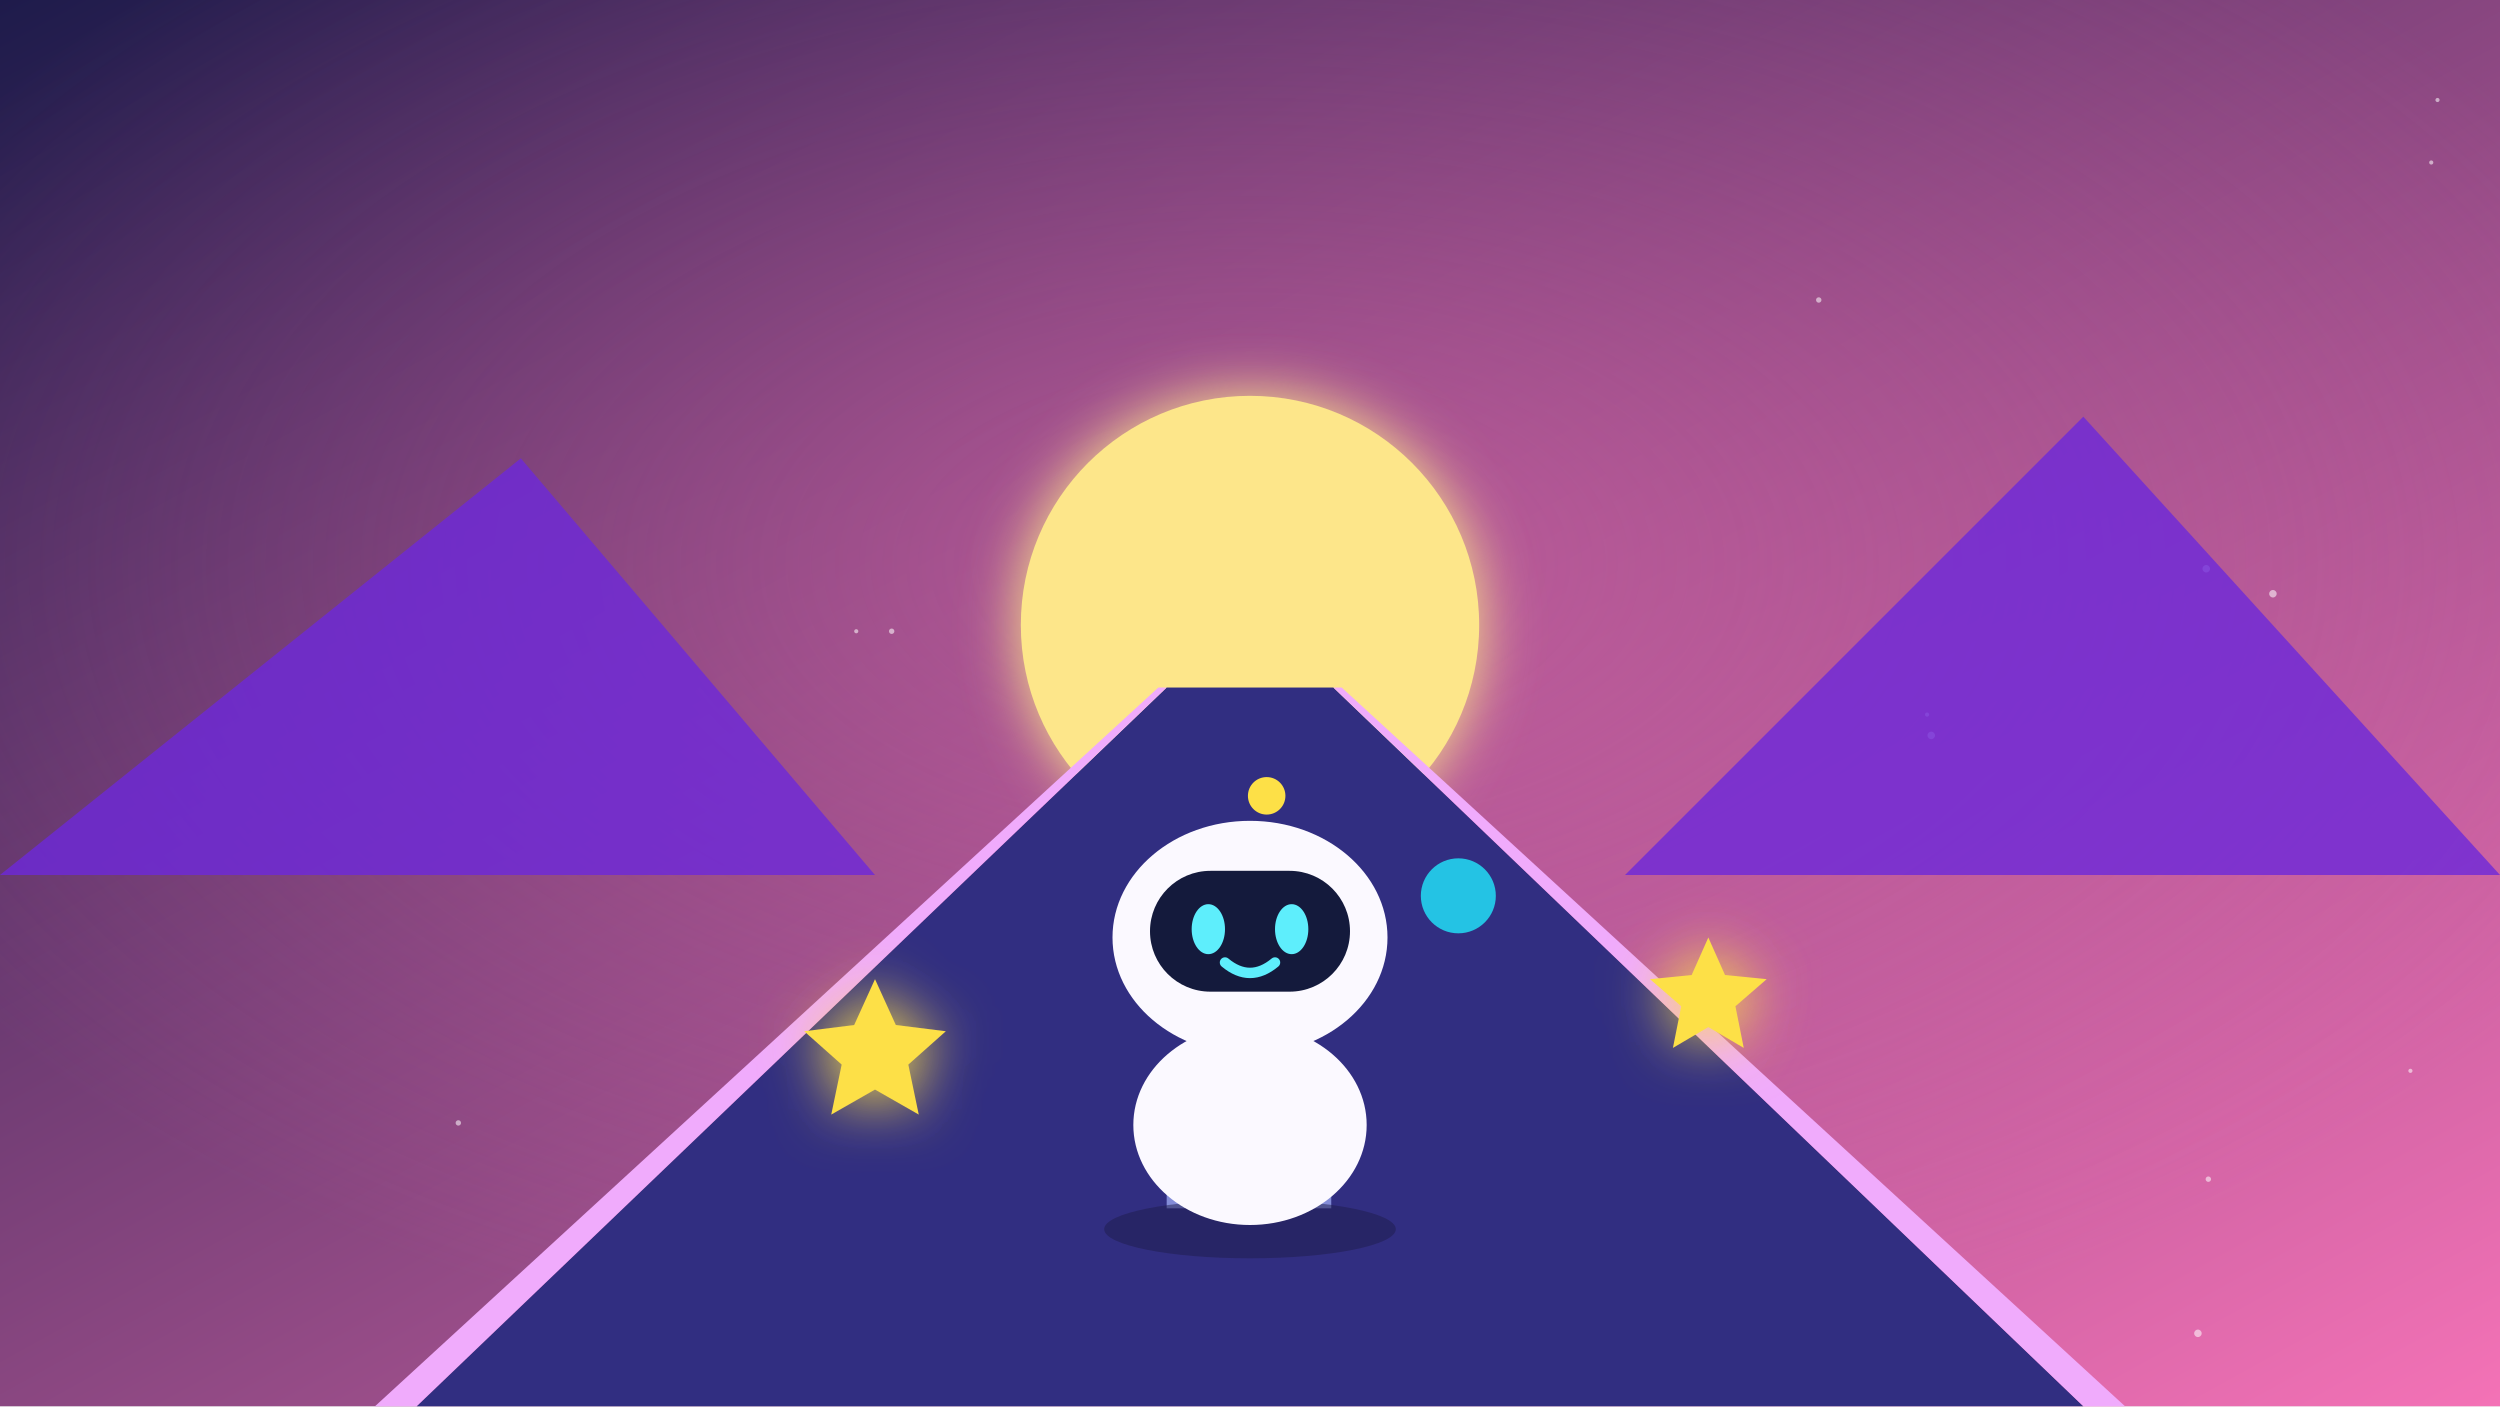
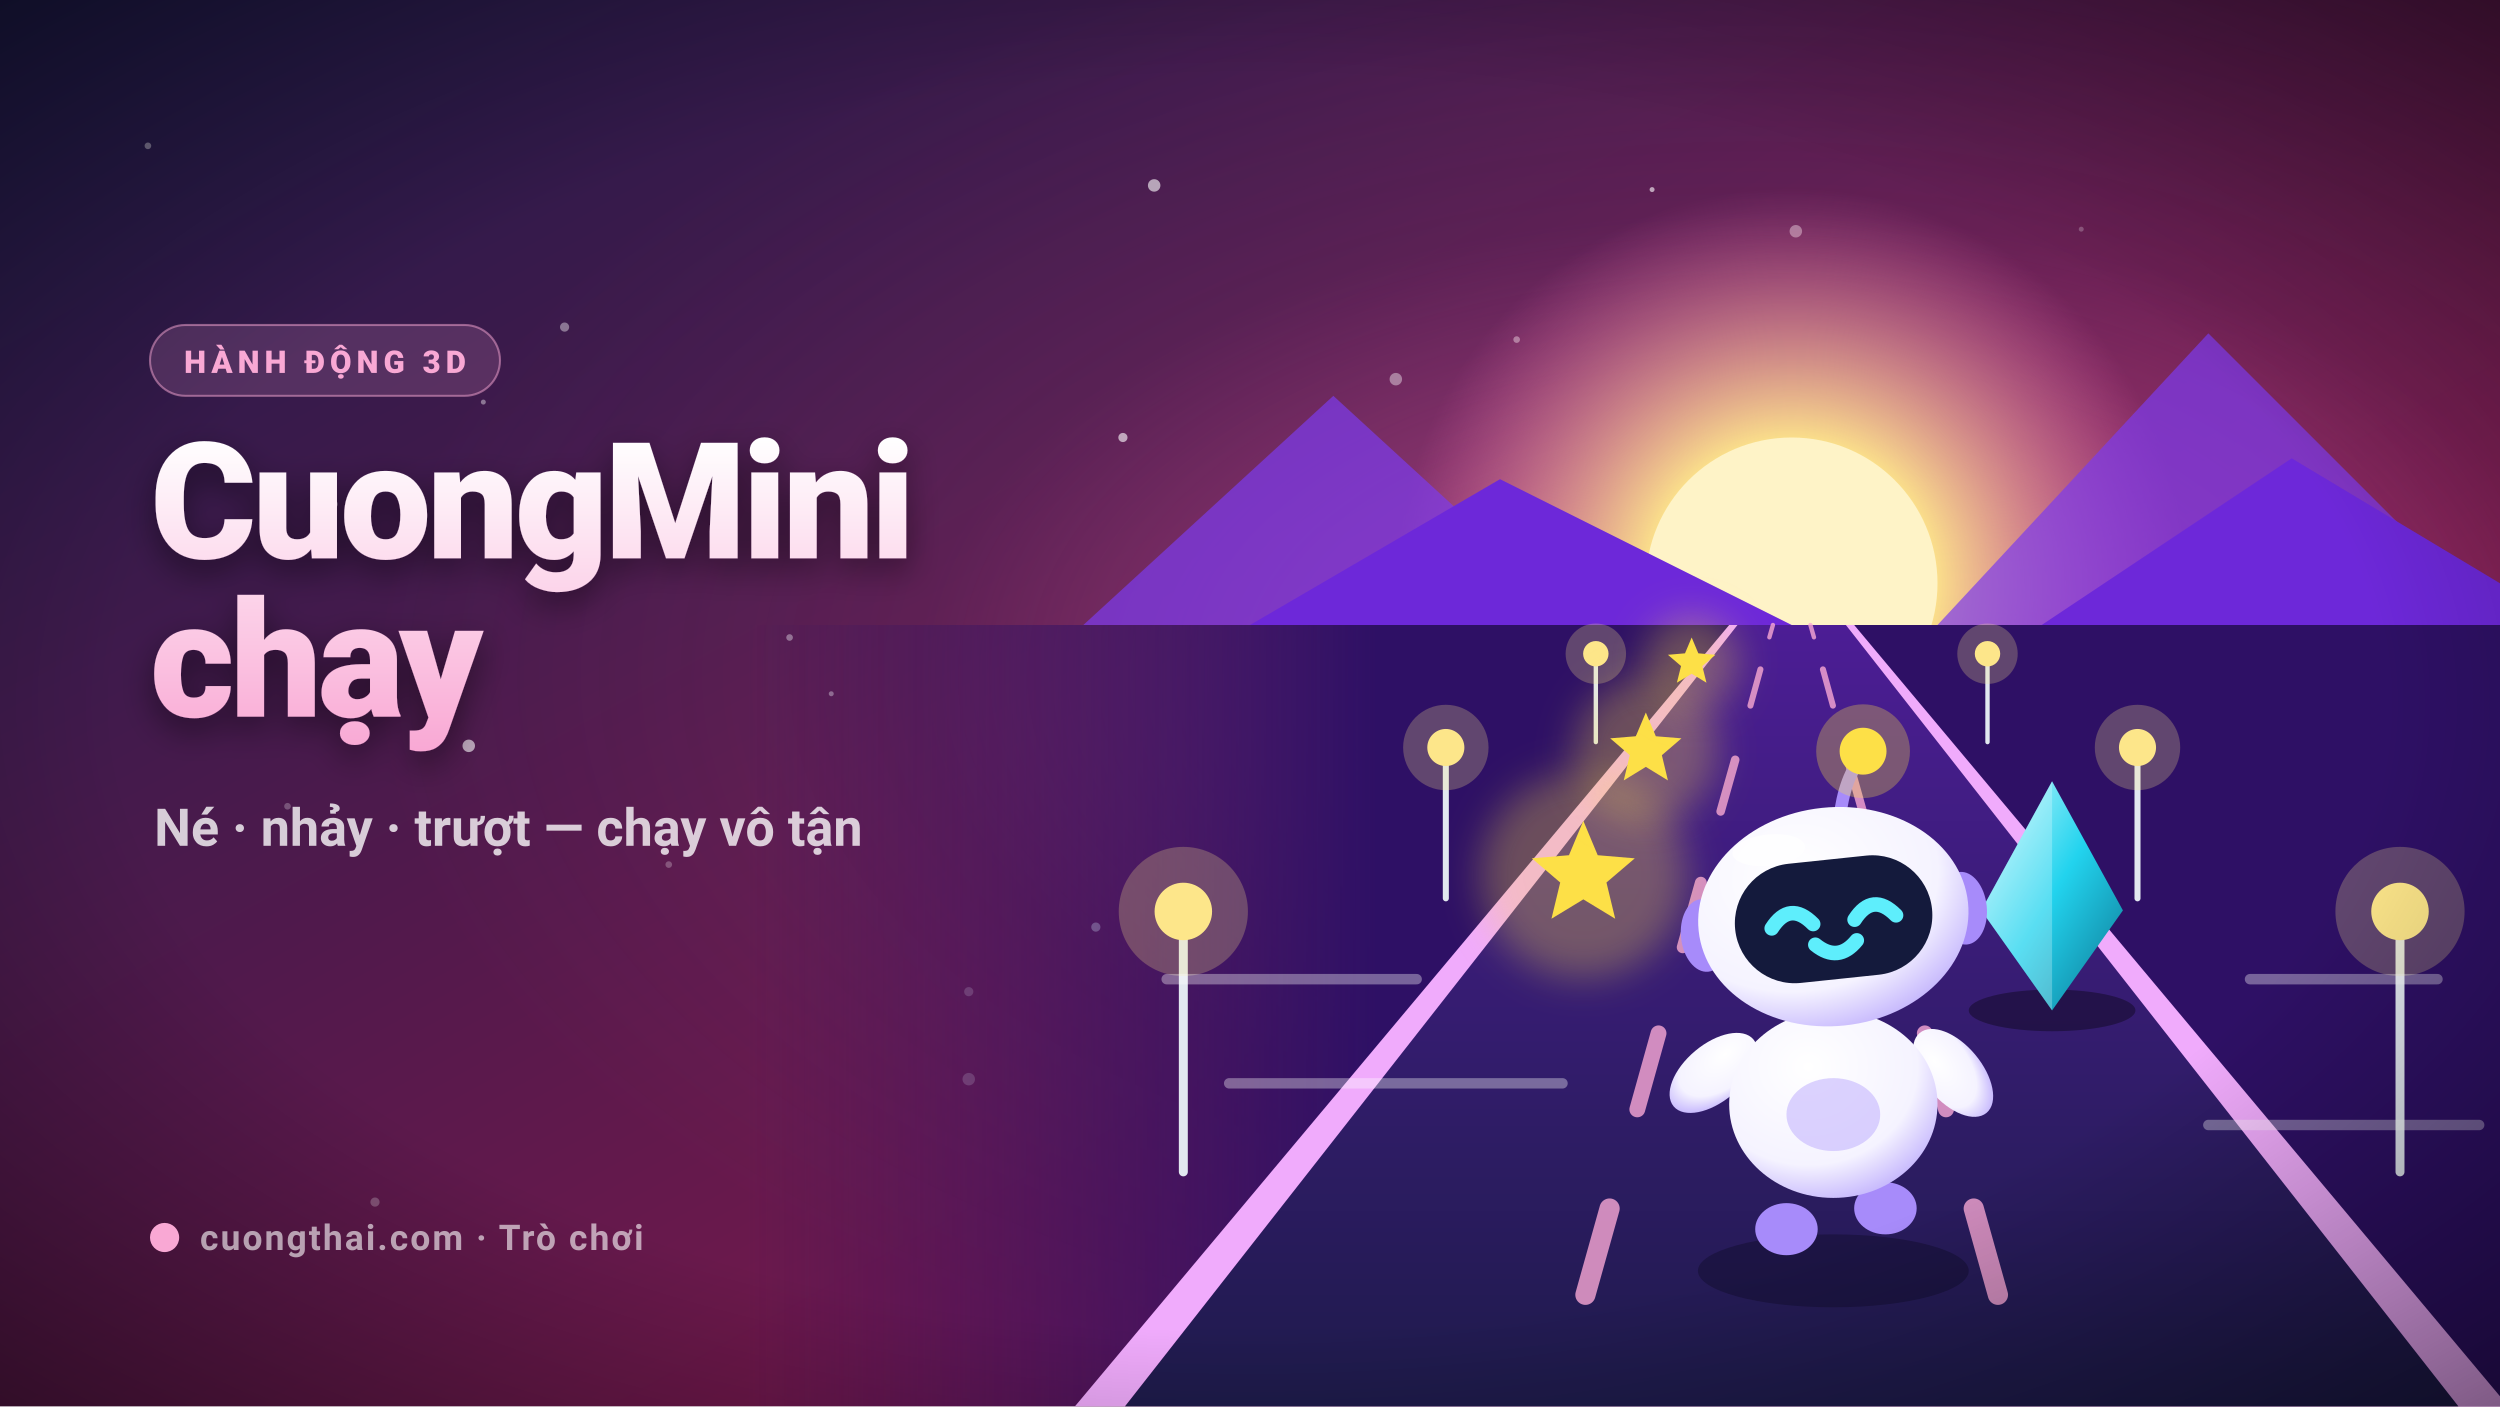
<svg xmlns="http://www.w3.org/2000/svg" viewBox="0 0 1200 675" width="1200" height="675">
  <defs>
-     <linearGradient id="n" x1="0" y1="0" x2="1" y2="1">
+     <linearGradient id="bg" x1="0" y1="0" x2="1" y2="1">
      <stop offset="0" stop-color="#1e1b4b" />
-       <stop offset="1" stop-color="#f472b6" />
+       <stop offset="1" stop-color="#9d174d" />
    </linearGradient>
-     <radialGradient id="q" cx="0.5" cy="0.4" r="0.6">
-       <stop offset="0" stop-color="#f472b6" stop-opacity="0.5" />
+     <radialGradient id="gl" cx="0.7" cy="0.48" r="0.55">
+       <stop offset="0" stop-color="#f472b6" stop-opacity="0.55" />
+       <stop offset="0.6" stop-color="#f472b6" stop-opacity="0.08" />
      <stop offset="1" stop-color="#f472b6" stop-opacity="0" />
    </radialGradient>
-     <filter id="g" x="-50%" y="-50%" width="200%" height="200%">
-       <feGaussianBlur stdDeviation="14" result="b" />
-       <feMerge>
-         <feMergeNode in="b" />
-         <feMergeNode in="SourceGraphic" />
-       </feMerge>
+     <radialGradient id="vi" cx="0.5" cy="0.5" r="0.75">
+       <stop offset="0.6" stop-color="#000" stop-opacity="0" />
+       <stop offset="1" stop-color="#000" stop-opacity="0.55" />
+     </radialGradient>
+     <linearGradient id="tt" x1="0" y1="0" x2="0" y2="1">
+       <stop offset="0" stop-color="#ffffff" />
+       <stop offset="1" stop-color="#f9a8d4" />
+     </linearGradient>
+     <filter id="sh" x="-30%" y="-30%" width="160%" height="160%">
+       <feGaussianBlur stdDeviation="16" />
    </filter>
+     <filter id="bl" x="-50%" y="-50%" width="200%" height="200%">
+       <feGaussianBlur stdDeviation="9" />
+     </filter>
+     <filter id="ts" x="-10%" y="-10%" width="120%" height="140%">
+       <feDropShadow dx="0" dy="6" stdDeviation="8" flood-color="#000" flood-opacity="0.45" />
+     </filter>
+     <linearGradient id="rd" x1="0" y1="0" x2="0" y2="1">
+       <stop offset="0" stop-color="#4c1d95" />
+       <stop offset="1" stop-color="#1e1b4b" />
+     </linearGradient>
+     <linearGradient id="gd" x1="0" y1="0" x2="1" y2="0">
+       <stop offset="0.3" stop-color="#2e1065" stop-opacity="0" />
+       <stop offset="0.55" stop-color="#2e1065" />
+     </linearGradient>
+     <radialGradient id="rb10" cx="0.38" cy="0.3" r="0.75">
+       <stop offset="0" stop-color="#fff" />
+       <stop offset="0.7" stop-color="#f5f3ff" />
+       <stop offset="1" stop-color="#c4b5fd" />
+     </radialGradient>
+     <radialGradient id="sun" cx="0.5" cy="0.5">
+       <stop offset="0" stop-color="#fffbeb" />
+       <stop offset="0.35" stop-color="#fde68a" />
+       <stop offset="1" stop-color="#f472b6" stop-opacity="0" />
+     </radialGradient>
+     <linearGradient id="cr" x1="0" y1="0" x2="1" y2="1">
+       <stop offset="0" stop-color="#cffafe" />
+       <stop offset="0.5" stop-color="#22d3ee" />
+       <stop offset="1" stop-color="#0e7490" />
+     </linearGradient>
  </defs>
-   <rect width="1200" height="675" fill="url(#n)" />
-   <rect width="1200" height="675" fill="url(#q)" />
-   <g fill="#fff" opacity="0.55">
-     <circle cx="1157" cy="514" r="1" />
-     <circle cx="1167" cy="78" r="1" />
-     <circle cx="411" cy="303" r="1" />
-     <circle cx="220" cy="539" r="1.3" />
-     <circle cx="1170" cy="48" r="1" />
-     <circle cx="927" cy="353" r="1.8" />
-     <circle cx="1055" cy="640" r="1.8" />
-     <circle cx="428" cy="303" r="1.3" />
-     <circle cx="1060" cy="566" r="1.3" />
-     <circle cx="1059" cy="273" r="1.8" />
-     <circle cx="1091" cy="285" r="1.8" />
-     <circle cx="434" cy="478" r="1" />
-     <circle cx="873" cy="144" r="1.3" />
-     <circle cx="925" cy="343" r="1" />
+   <rect width="1200" height="675" fill="url(#bg)" />
+   <rect width="1200" height="675" fill="url(#gl)" />
+   <g fill="#fff">
+     <circle cx="670" cy="182" r="3" opacity="0.4" />
+     <circle cx="1148" cy="390" r="1.6" opacity="0.6" />
+     <circle cx="71" cy="70" r="1.6" opacity="0.4" />
+     <circle cx="939" cy="566" r="2.2" opacity="0.6" />
+     <circle cx="225" cy="358" r="3" opacity="0.6" />
+     <circle cx="982" cy="479" r="1.2" opacity="0.25" />
+     <circle cx="539" cy="210" r="2.2" opacity="0.6" />
+     <circle cx="271" cy="157" r="2.2" opacity="0.4" />
+     <circle cx="180" cy="577" r="2.2" opacity="0.25" />
+     <circle cx="379" cy="306" r="1.6" opacity="0.4" />
+     <circle cx="465" cy="476" r="2.2" opacity="0.25" />
+     <circle cx="858" cy="271" r="3" opacity="0.25" />
+     <circle cx="159" cy="242" r="3" opacity="0.6" />
+     <circle cx="399" cy="333" r="1.2" opacity="0.4" />
+     <circle cx="321" cy="415" r="1.6" opacity="0.25" />
+     <circle cx="138" cy="387" r="1.6" opacity="0.25" />
+     <circle cx="934" cy="494" r="2.2" opacity="0.6" />
+     <circle cx="554" cy="89" r="3" opacity="0.6" />
+     <circle cx="465" cy="518" r="3" opacity="0.25" />
+     <circle cx="999" cy="110" r="1.2" opacity="0.25" />
+     <circle cx="817" cy="378" r="1.2" opacity="0.25" />
+     <circle cx="232" cy="193" r="1.2" opacity="0.4" />
+     <circle cx="862" cy="111" r="3" opacity="0.4" />
+     <circle cx="526" cy="445" r="2.2" opacity="0.6" />
+     <circle cx="793" cy="91" r="1.2" opacity="0.6" />
+     <circle cx="728" cy="163" r="1.6" opacity="0.4" />
  </g>
-   <path d="M0 420 L250 220 L420 420 Z" fill="#6d28d9" opacity="0.8" />
-   <path d="M780 420 L1000 200 L1200 420 Z" fill="#6d28d9" opacity="0.8" />
-   <circle cx="600" cy="300" r="110" fill="#fde68a" filter="url(#g)" />
-   <path d="M560 330 L640 330 L1000 675 L200 675 Z" fill="#312e81" />
-   <path d="M560 330 L200 675 L180 675 L556 330 Z" fill="#f0abfc" />
-   <path d="M640 330 L1000 675 L1020 675 L644 330 Z" fill="#f0abfc" />
-   <g fill="#a5b4fc" opacity="0.7">
-     <rect x="585" y="420" width="6" height="40" />
-     <rect x="608" y="420" width="6" height="40" />
-     <rect x="560" y="520" width="9" height="60" />
-     <rect x="630" y="520" width="9" height="60" />
+   <circle cx="860" cy="280" r="190" fill="url(#sun)" />
+   <circle cx="860" cy="280" r="70" fill="#fef3c7" />
+   <path d="M520 300 L640 190 L760 300 Z" fill="#7c3aed" opacity="0.7" />
+   <path d="M930 300 L1060 160 L1200 300 Z" fill="#7c3aed" opacity="0.7" />
+   <path d="M600 300 L720 230 L860 300Z" fill="#6d28d9" />
+   <path d="M980 300 L1100 220 L1200 280 L1200 300Z" fill="#6d28d9" />
+   <rect x="0" y="300" width="1200" height="375" fill="url(#gd)" />
+   <path d="M834 300 L886 300 L1180 675 L540 675 Z" fill="url(#rd)" />
+   <path d="M834 300 L540 675 L516 675 L830 300Z" fill="#f0abfc" />
+   <path d="M886 300 L1180 675 L1204 675 L890 300Z" fill="#f0abfc" />
+   <path d="M851 300 L849.3 305.9" stroke="#f9a8d4" stroke-width="2.1" stroke-linecap="round" opacity="0.8" />
+   <path d="M869 300 L870.7 305.9" stroke="#f9a8d4" stroke-width="2.1" stroke-linecap="round" opacity="0.8" />
+   <path d="M845 321.3 L840.2 338.7" stroke="#f9a8d4" stroke-width="2.9" stroke-linecap="round" opacity="0.8" />
+   <path d="M875 321.3 L879.8 338.7" stroke="#f9a8d4" stroke-width="2.9" stroke-linecap="round" opacity="0.8" />
+   <path d="M832.9 364.7 L825.9 389.5" stroke="#f9a8d4" stroke-width="4.1" stroke-linecap="round" opacity="0.8" />
+   <path d="M887.1 364.7 L894.1 389.5" stroke="#f9a8d4" stroke-width="4.1" stroke-linecap="round" opacity="0.8" />
+   <path d="M816.4 423.7 L807.7 454.7" stroke="#f9a8d4" stroke-width="5.7" stroke-linecap="round" opacity="0.8" />
+   <path d="M903.6 423.7 L912.3 454.7" stroke="#f9a8d4" stroke-width="5.7" stroke-linecap="round" opacity="0.8" />
+   <path d="M796.1 496 L785.9 532.5" stroke="#f9a8d4" stroke-width="7.6" stroke-linecap="round" opacity="0.8" />
+   <path d="M923.9 496 L934.1 532.5" stroke="#f9a8d4" stroke-width="7.6" stroke-linecap="round" opacity="0.8" />
+   <path d="M772.6 580.1 L761 621.5" stroke="#f9a8d4" stroke-width="9.7" stroke-linecap="round" opacity="0.8" />
+   <path d="M947.4 580.1 L959 621.5" stroke="#f9a8d4" stroke-width="9.7" stroke-linecap="round" opacity="0.8" />
+   <path d="M766 356.2 v-42.5" stroke="#e2e8f0" stroke-width="2.1" stroke-linecap="round" />
+   <circle cx="766" cy="313.8" r="6.1" fill="#fde68a" />
+   <circle cx="766" cy="313.8" r="14.5" fill="#fde68a" opacity="0.25" />
+   <path d="M954 356.2 v-42.5" stroke="#e2e8f0" stroke-width="2.1" stroke-linecap="round" />
+   <circle cx="954" cy="313.8" r="6.1" fill="#fde68a" />
+   <circle cx="954" cy="313.8" r="14.5" fill="#fde68a" opacity="0.25" />
+   <path d="M694 431.2 v-72.5" stroke="#e2e8f0" stroke-width="2.9" stroke-linecap="round" />
+   <circle cx="694" cy="358.8" r="8.9" fill="#fde68a" />
+   <circle cx="694" cy="358.8" r="20.5" fill="#fde68a" opacity="0.25" />
+   <path d="M1026 431.2 v-72.5" stroke="#e2e8f0" stroke-width="2.9" stroke-linecap="round" />
+   <circle cx="1026" cy="358.8" r="8.9" fill="#fde68a" />
+   <circle cx="1026" cy="358.8" r="20.5" fill="#fde68a" opacity="0.25" />
+   <path d="M568 562.5 v-125" stroke="#e2e8f0" stroke-width="4.3" stroke-linecap="round" />
+   <circle cx="568" cy="437.5" r="13.8" fill="#fde68a" />
+   <circle cx="568" cy="437.5" r="31" fill="#fde68a" opacity="0.25" />
+   <path d="M1152 562.5 v-125" stroke="#e2e8f0" stroke-width="4.3" stroke-linecap="round" />
+   <circle cx="1152" cy="437.5" r="13.8" fill="#fde68a" />
+   <circle cx="1152" cy="437.5" r="31" fill="#fde68a" opacity="0.25" />
+   <g transform="translate(985 445)">
+     <ellipse cx="0" cy="40" rx="40" ry="10" fill="#000" opacity="0.35" />
+     <path d="M0 -70 L34 -8 L0 40 L-34 -8Z" fill="url(#cr)" />
+     <path d="M0 -70 L0 40 L-34 -8Z" fill="#fff" opacity="0.25" />
  </g>
-   <g transform="translate(600 520)">
-     <ellipse cy="70" rx="70" ry="14" fill="#1e1b4b" opacity="0.5" />
-     <ellipse cy="20" rx="56" ry="48" fill="#fbf9ff" />
-     <ellipse cy="-70" rx="66" ry="56" fill="#fbf9ff" />
-     <rect x="-48" y="-102" width="96" height="58" rx="29" fill="#141a3c" />
-     <ellipse cx="-20" cy="-74" rx="8" ry="12" fill="#5eeefc" />
-     <ellipse cx="20" cy="-74" rx="8" ry="12" fill="#5eeefc" />
-     <path d="M-12 -58 q12 10 24 0" stroke="#5eeefc" stroke-width="5" fill="none" stroke-linecap="round" />
-     <circle cx="8" cy="-138" r="9" fill="#fde047" />
+   <circle cx="760" cy="420" r="49.4" fill="#fde047" opacity="0.3" filter="url(#bl)" />
+   <polygon points="760,394 766.9,410.5 784.7,412 771.1,423.6 775.3,441 760,431.7 744.7,441 748.9,423.6 735.3,412 753.1,410.5" fill="#fde047" stroke-linejoin="round" />
+   <circle cx="790" cy="360" r="34.2" fill="#fde047" opacity="0.3" filter="url(#bl)" />
+   <polygon points="790,342 794.8,353.4 807.1,354.4 797.7,362.5 800.6,374.6 790,368.1 779.4,374.6 782.3,362.5 772.9,354.4 785.2,353.4" fill="#fde047" stroke-linejoin="round" />
+   <circle cx="812" cy="318" r="22.8" fill="#fde047" opacity="0.3" filter="url(#bl)" />
+   <polygon points="812,306 815.2,313.6 823.4,314.3 817.1,319.7 819.1,327.7 812,323.4 804.9,327.7 806.9,319.7 800.6,314.3 808.8,313.6" fill="#fde047" stroke-linejoin="round" />
+   <g transform="translate(880 600) scale(2.5)">
+     <ellipse cx="0" cy="4" rx="26" ry="7" fill="#0f0a2a" opacity="0.45" />
+     <ellipse cx="-9" cy="-4" rx="6" ry="5" fill="#a78bfa" />
+     <ellipse cx="10" cy="-8" rx="6" ry="5" fill="#a78bfa" />
+     <ellipse cx="-23" cy="-34" rx="5.5" ry="10" fill="url(#rb10)" transform="rotate(50 -23 -34)" />
+     <ellipse cx="23" cy="-34" rx="5.5" ry="10" fill="url(#rb10)" transform="rotate(-40 23 -34)" />
+     <ellipse cx="0" cy="-28" rx="20" ry="18" fill="url(#rb10)" />
+     <ellipse cx="0" cy="-26" rx="9" ry="7" fill="#c4b5fd" opacity="0.6" />
+     <g transform="translate(0 -64) rotate(-6)">
+       <path d="M3 -18 q2 -9 6 -12" stroke="#a78bfa" stroke-width="2.4" fill="none" stroke-linecap="round" />
+       <circle cx="9" cy="-31" r="4.5" fill="#fde047" />
+       <circle cx="9" cy="-31" r="9" fill="#fde047" opacity="0.3" />
+       <ellipse cx="-25" cy="1" rx="4.5" ry="7" fill="#a78bfa" />
+       <ellipse cx="25" cy="1" rx="4.5" ry="7" fill="#a78bfa" />
+       <ellipse rx="26" ry="21" fill="url(#rb10)" />
+       <rect x="-19" y="-11" width="38" height="23" rx="11.5" fill="#141a3c" />
+       <g stroke="#5eeefc" stroke-width="2.8" fill="none" stroke-linecap="round">
+         <path d="M-12 1 q4 -5 8 0" />
+         <path d="M4 1 q4 -5 8 0" />
+         <path d="M-4 5 q4 4 8 0" />
+       </g>
+       <ellipse cx="-11" cy="-14" rx="7" ry="3" fill="#fff" opacity="0.75" />
+     </g>
  </g>
-   <g fill="#fde047" filter="url(#g)">
-     <path d="M420 470 l10 22 24 3 -18 16 5 24 -21 -12 -21 12 5 -24 -18 -16 24 -3z" />
-     <path d="M820 450 l8 18 20 2 -15 13 4 20 -17 -10 -17 10 4 -20 -15 -13 20 -2z" />
-   </g>
-   <g fill="#22d3ee" opacity="0.9">
-     <circle cx="700" cy="430" r="18" />
+   <path d="M560 470 h120" stroke="#fff" stroke-width="5" stroke-linecap="round" opacity="0.35" />
+   <path d="M590 520 h160" stroke="#fff" stroke-width="5" stroke-linecap="round" opacity="0.35" />
+   <path d="M1060 540 h130" stroke="#fff" stroke-width="5" stroke-linecap="round" opacity="0.35" />
+   <path d="M1080 470 h90" stroke="#fff" stroke-width="5" stroke-linecap="round" opacity="0.35" />
+   <rect width="1200" height="675" fill="url(#vi)" />
+   <g font-family="ui-rounded, 'SF Pro Rounded', system-ui, -apple-system, 'Segoe UI', Roboto, 'Helvetica Neue', Arial, sans-serif">
+     <rect x="72" y="156" width="168" height="34" rx="17" fill="#f9a8d4" fill-opacity="0.16" stroke="#f9a8d4" stroke-opacity="0.5" />
+     <text x="156" y="179" text-anchor="middle" font-size="15" font-weight="800" letter-spacing="2.4" fill="#f9a8d4">HÀNH ĐỘNG 3D</text>
+     <text font-size="78" font-weight="900" letter-spacing="-2" fill="url(#tt)" filter="url(#ts)">
+       <tspan x="72" y="268">CuongMini</tspan>
+       <tspan x="72" y="344">chạy</tspan>
+     </text>
+     <text x="74" y="406" font-size="25" font-weight="600" fill="#ffffff" fill-opacity="0.78">Né · nhảy · trượt — chạy vô tận</text>
+     <g transform="translate(72 600)">
+       <circle r="7" cx="7" cy="-6" fill="#f9a8d4" />
+       <text x="24" y="0" font-size="17" font-weight="700" fill="#ffffff" fill-opacity="0.6" letter-spacing="1">cuongthai.com · Trò chơi</text>
+     </g>
  </g>
</svg>
